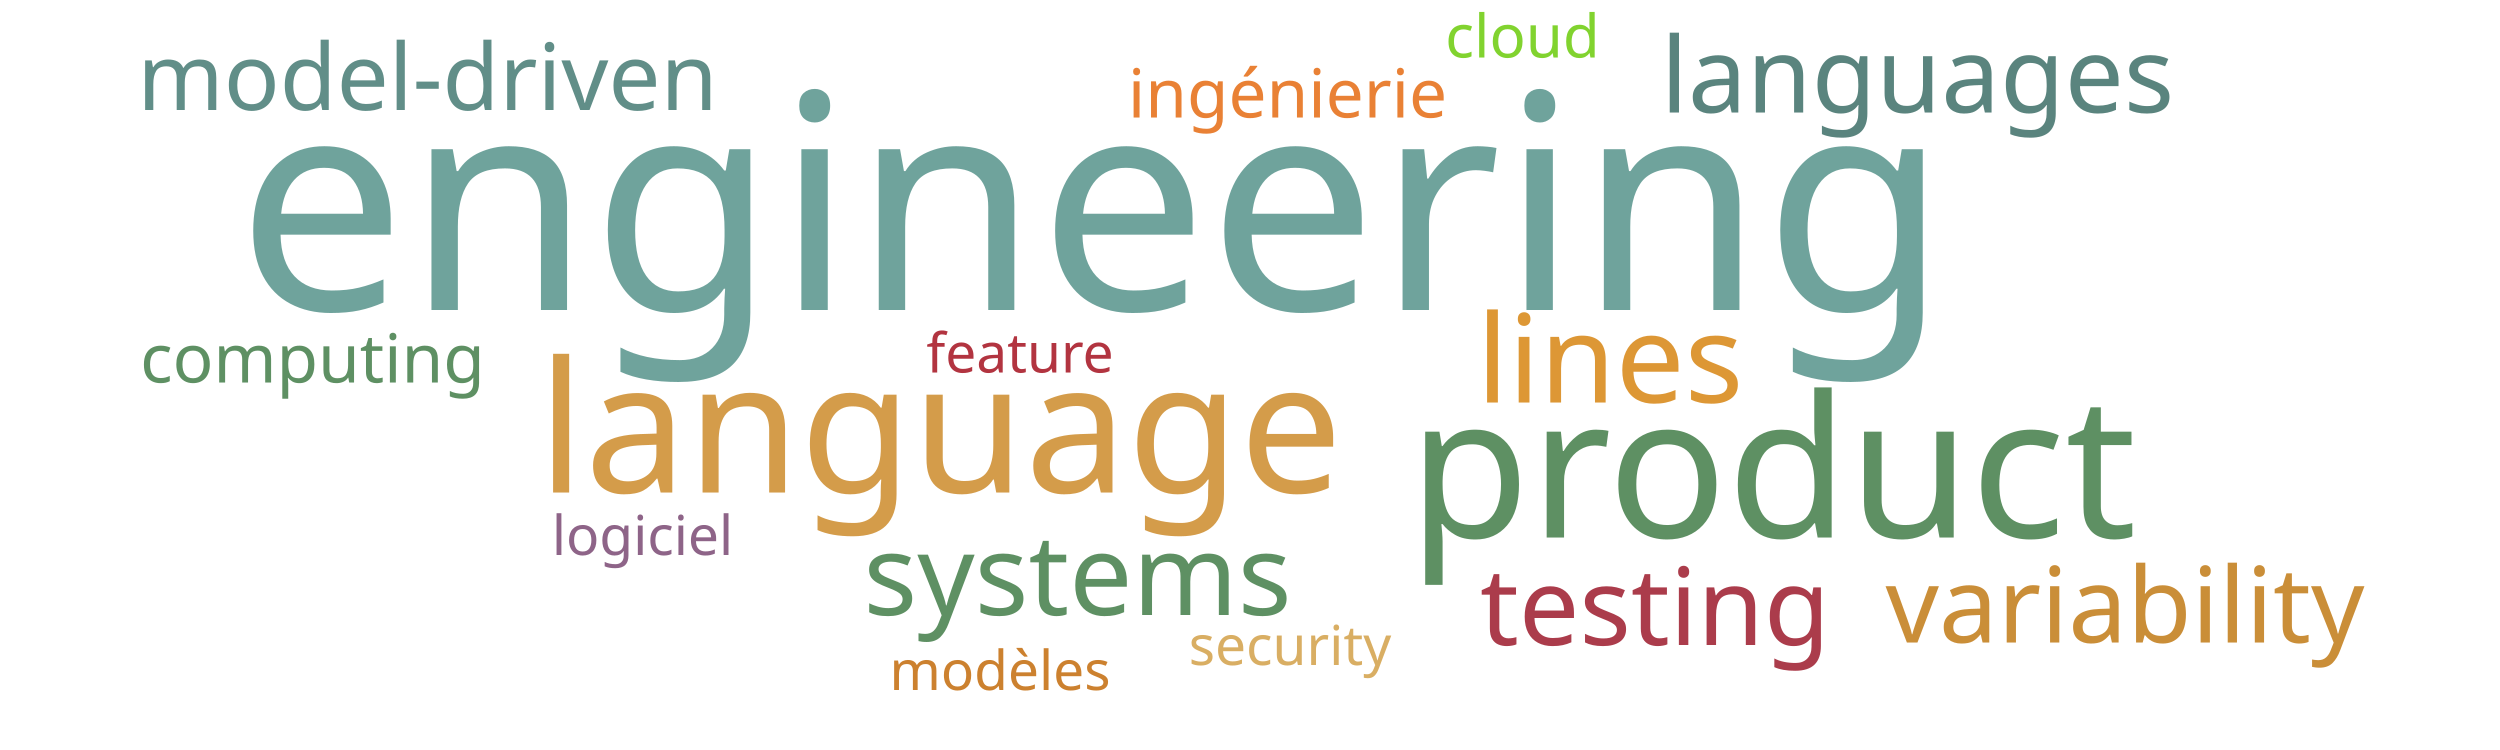
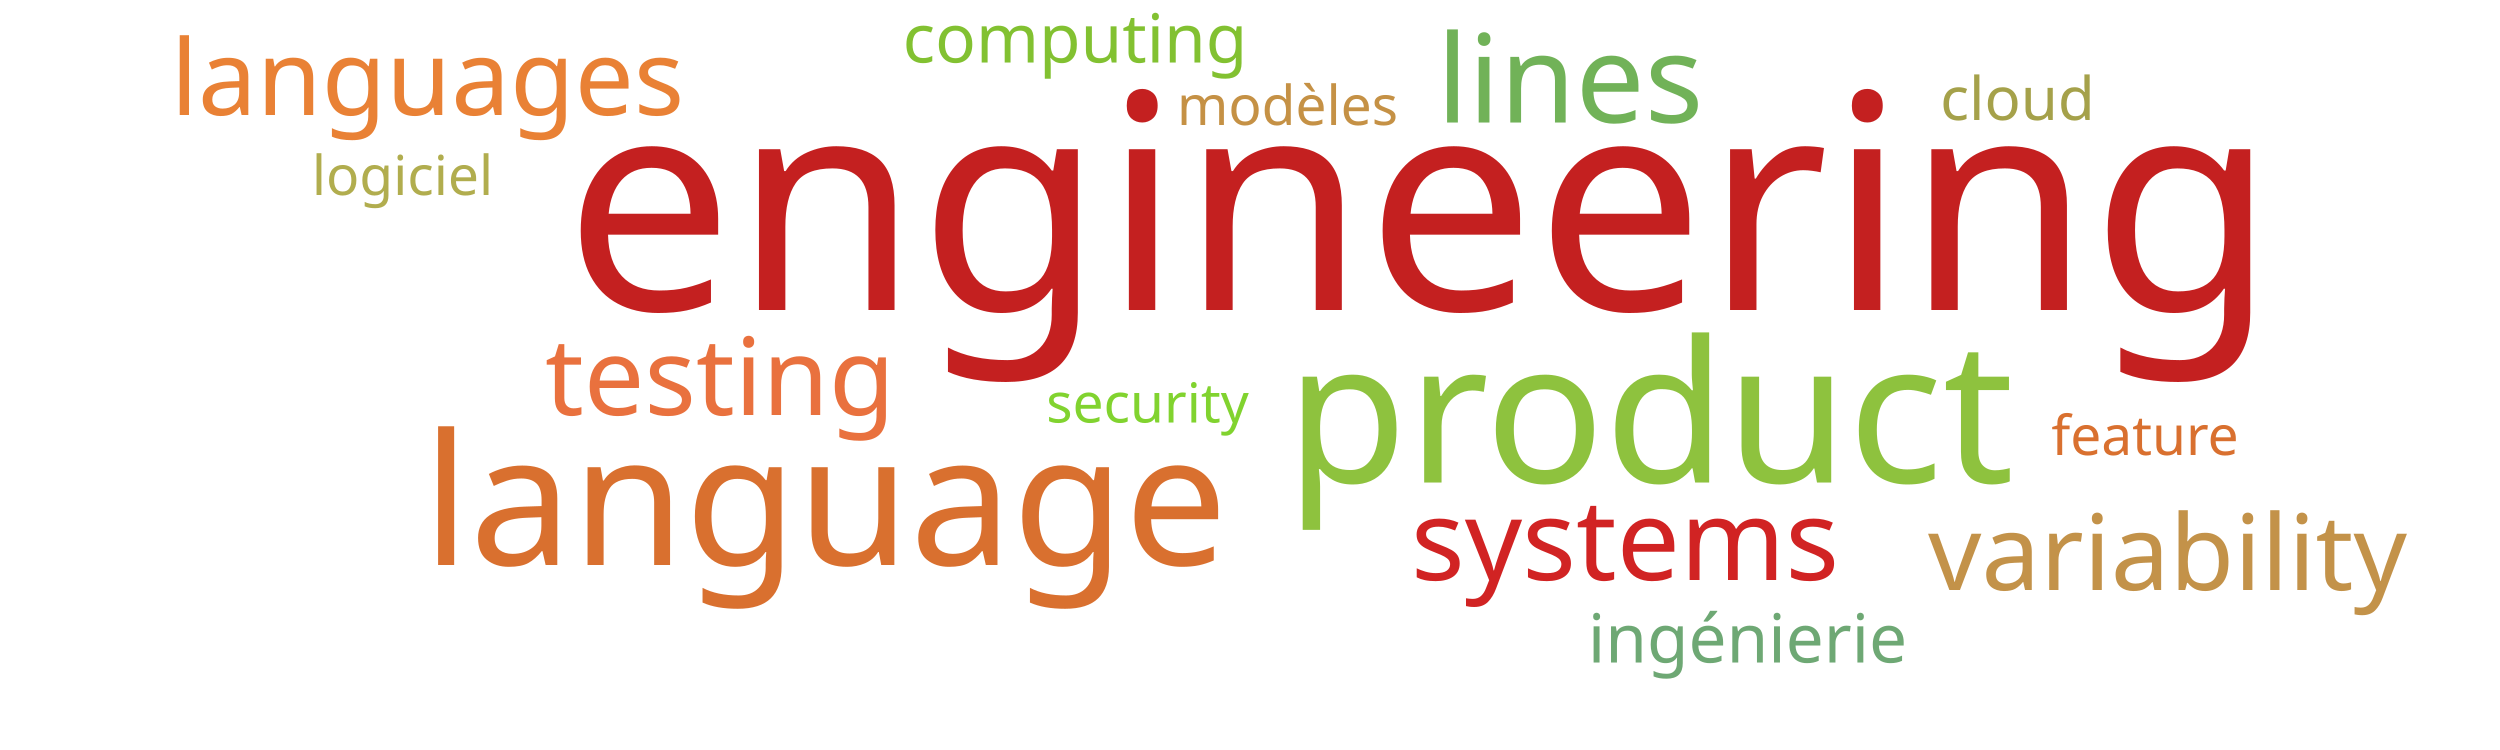
<svg xmlns="http://www.w3.org/2000/svg" width="1000" height="300">
  <g transform="translate(500, 150)">
-     <text text-anchor="middle" style="font-family: Impact; font-size: 120px; fill: #6fa39c" transform="translate(-63,-26)rotate(0)">engineering</text>
-     <text text-anchor="middle" style="font-family: Impact; font-size: 79px; fill: #5e9063" transform="translate(209,65)rotate(0)">product</text>
-     <text text-anchor="middle" style="font-family: Impact; font-size: 73px; fill: #d49c4a" transform="translate(-124,47)rotate(0)">language</text>
-     <text text-anchor="middle" style="font-family: Impact; font-size: 49px; fill: #dd9735" transform="translate(144,11)rotate(0)">lines</text>
-     <text text-anchor="middle" style="font-family: Impact; font-size: 45px; fill: #5e9063" transform="translate(-69,96)rotate(0)">systems</text>
-     <text text-anchor="middle" style="font-family: Impact; font-size: 43px; fill: #ab3c4b" transform="translate(162,108)rotate(0)">testing</text>
-     <text text-anchor="middle" style="font-family: Impact; font-size: 42px; fill: #ca8e38" transform="translate(350,107)rotate(0)">variability</text>
-     <text text-anchor="middle" style="font-family: Impact; font-size: 42px; fill: #5a847e" transform="translate(267,-105)rotate(0)">languages</text>
-     <text text-anchor="middle" style="font-family: Impact; font-size: 37px; fill: #618e88" transform="translate(-329,-106)rotate(0)">model-driven</text>
-     <text text-anchor="middle" style="font-family: Impact; font-size: 27px; fill: #5e9063" transform="translate(-375,3)rotate(0)">computing</text>
-     <text text-anchor="middle" style="font-family: Impact; font-size: 27px; fill: #e98135" transform="translate(15,-103)rotate(0)">ingénierie</text>
-     <text text-anchor="middle" style="font-family: Impact; font-size: 24px; fill: #81d32f" transform="translate(109,-127)rotate(0)">cloud</text>
-     <text text-anchor="middle" style="font-family: Impact; font-size: 22px; fill: #b23440" transform="translate(-92,-1)rotate(0)">feature</text>
-     <text text-anchor="middle" style="font-family: Impact; font-size: 22px; fill: #d9ae63" transform="translate(16,116)rotate(0)">security</text>
-     <text text-anchor="middle" style="font-family: Impact; font-size: 22px; fill: #cc812f" transform="translate(-100,126)rotate(0)">modèles</text>
-     <text text-anchor="middle" style="font-family: Impact; font-size: 22px; fill: #8e6488" transform="translate(-243,72)rotate(0)">logiciel</text>
+     <text text-anchor="middle" style="font-family: Impact; font-size: 120px; fill: #c42020" transform="translate(68,-26)rotate(0)">engineering</text>
+     <text text-anchor="middle" style="font-family: Impact; font-size: 79px; fill: #8ec23e" transform="translate(160,43)rotate(0)">product</text>
+     <text text-anchor="middle" style="font-family: Impact; font-size: 73px; fill: #d9702f" transform="translate(-170,76)rotate(0)">language</text>
+     <text text-anchor="middle" style="font-family: Impact; font-size: 49px; fill: #71b258" transform="translate(128,-101)rotate(0)">lines</text>
+     <text text-anchor="middle" style="font-family: Impact; font-size: 45px; fill: #d12323" transform="translate(150,82)rotate(0)">systems</text>
+     <text text-anchor="middle" style="font-family: Impact; font-size: 43px; fill: #e9713e" transform="translate(-212,16)rotate(0)">testing</text>
+     <text text-anchor="middle" style="font-family: Impact; font-size: 42px; fill: #c39249" transform="translate(367,86)rotate(0)">variability</text>
+     <text text-anchor="middle" style="font-family: Impact; font-size: 42px; fill: #e98135" transform="translate(-329,-104)rotate(0)">languages</text>
+     <text text-anchor="middle" style="font-family: Impact; font-size: 27px; fill: #82c131" transform="translate(-70,-125)rotate(0)">computing</text>
+     <text text-anchor="middle" style="font-family: Impact; font-size: 27px; fill: #6ea874" transform="translate(199,115)rotate(0)">ingénierie</text>
+     <text text-anchor="middle" style="font-family: Impact; font-size: 24px; fill: #a5a14a" transform="translate(307,-102)rotate(0)">cloud</text>
+     <text text-anchor="middle" style="font-family: Impact; font-size: 22px; fill: #d9702f" transform="translate(358,32)rotate(0)">feature</text>
+     <text text-anchor="middle" style="font-family: Impact; font-size: 22px; fill: #81d32f" transform="translate(-41,19)rotate(0)">security</text>
+     <text text-anchor="middle" style="font-family: Impact; font-size: 22px; fill: #c59145" transform="translate(15,-100)rotate(0)">modèles</text>
+     <text text-anchor="middle" style="font-family: Impact; font-size: 22px; fill: #b1ad4e" transform="translate(-339,-72)rotate(0)">logiciel</text>
  </g>
</svg>
